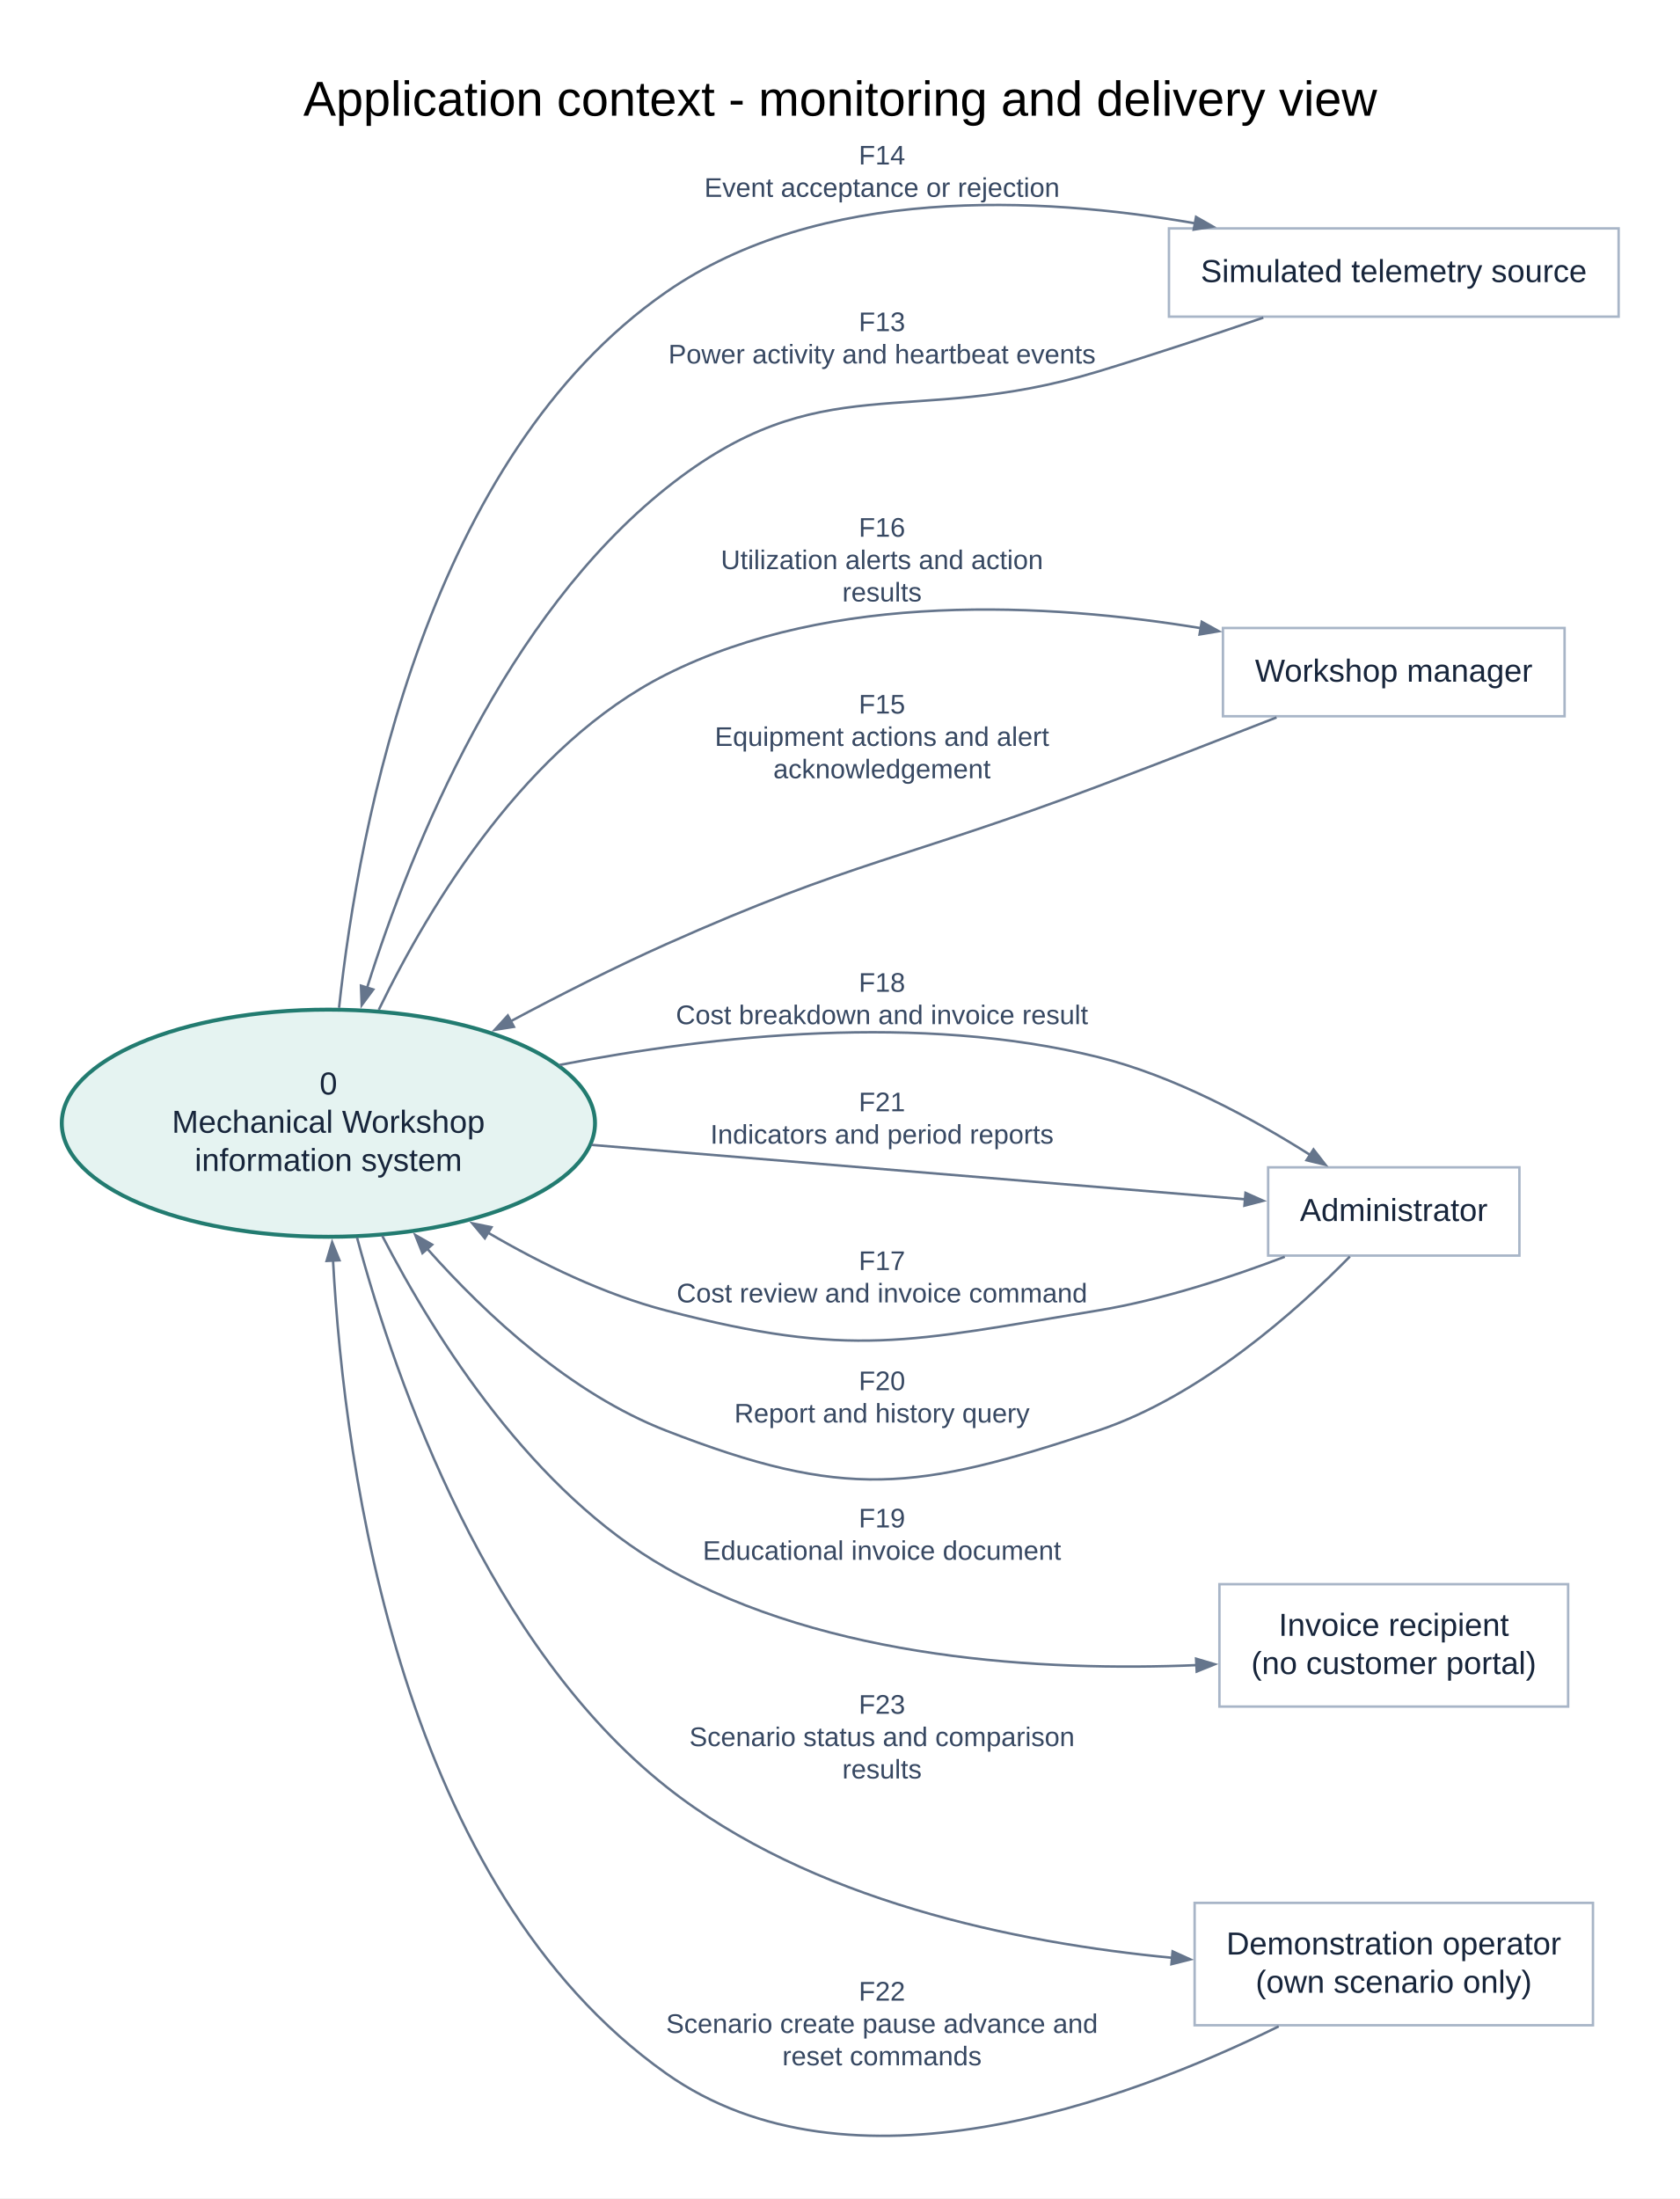
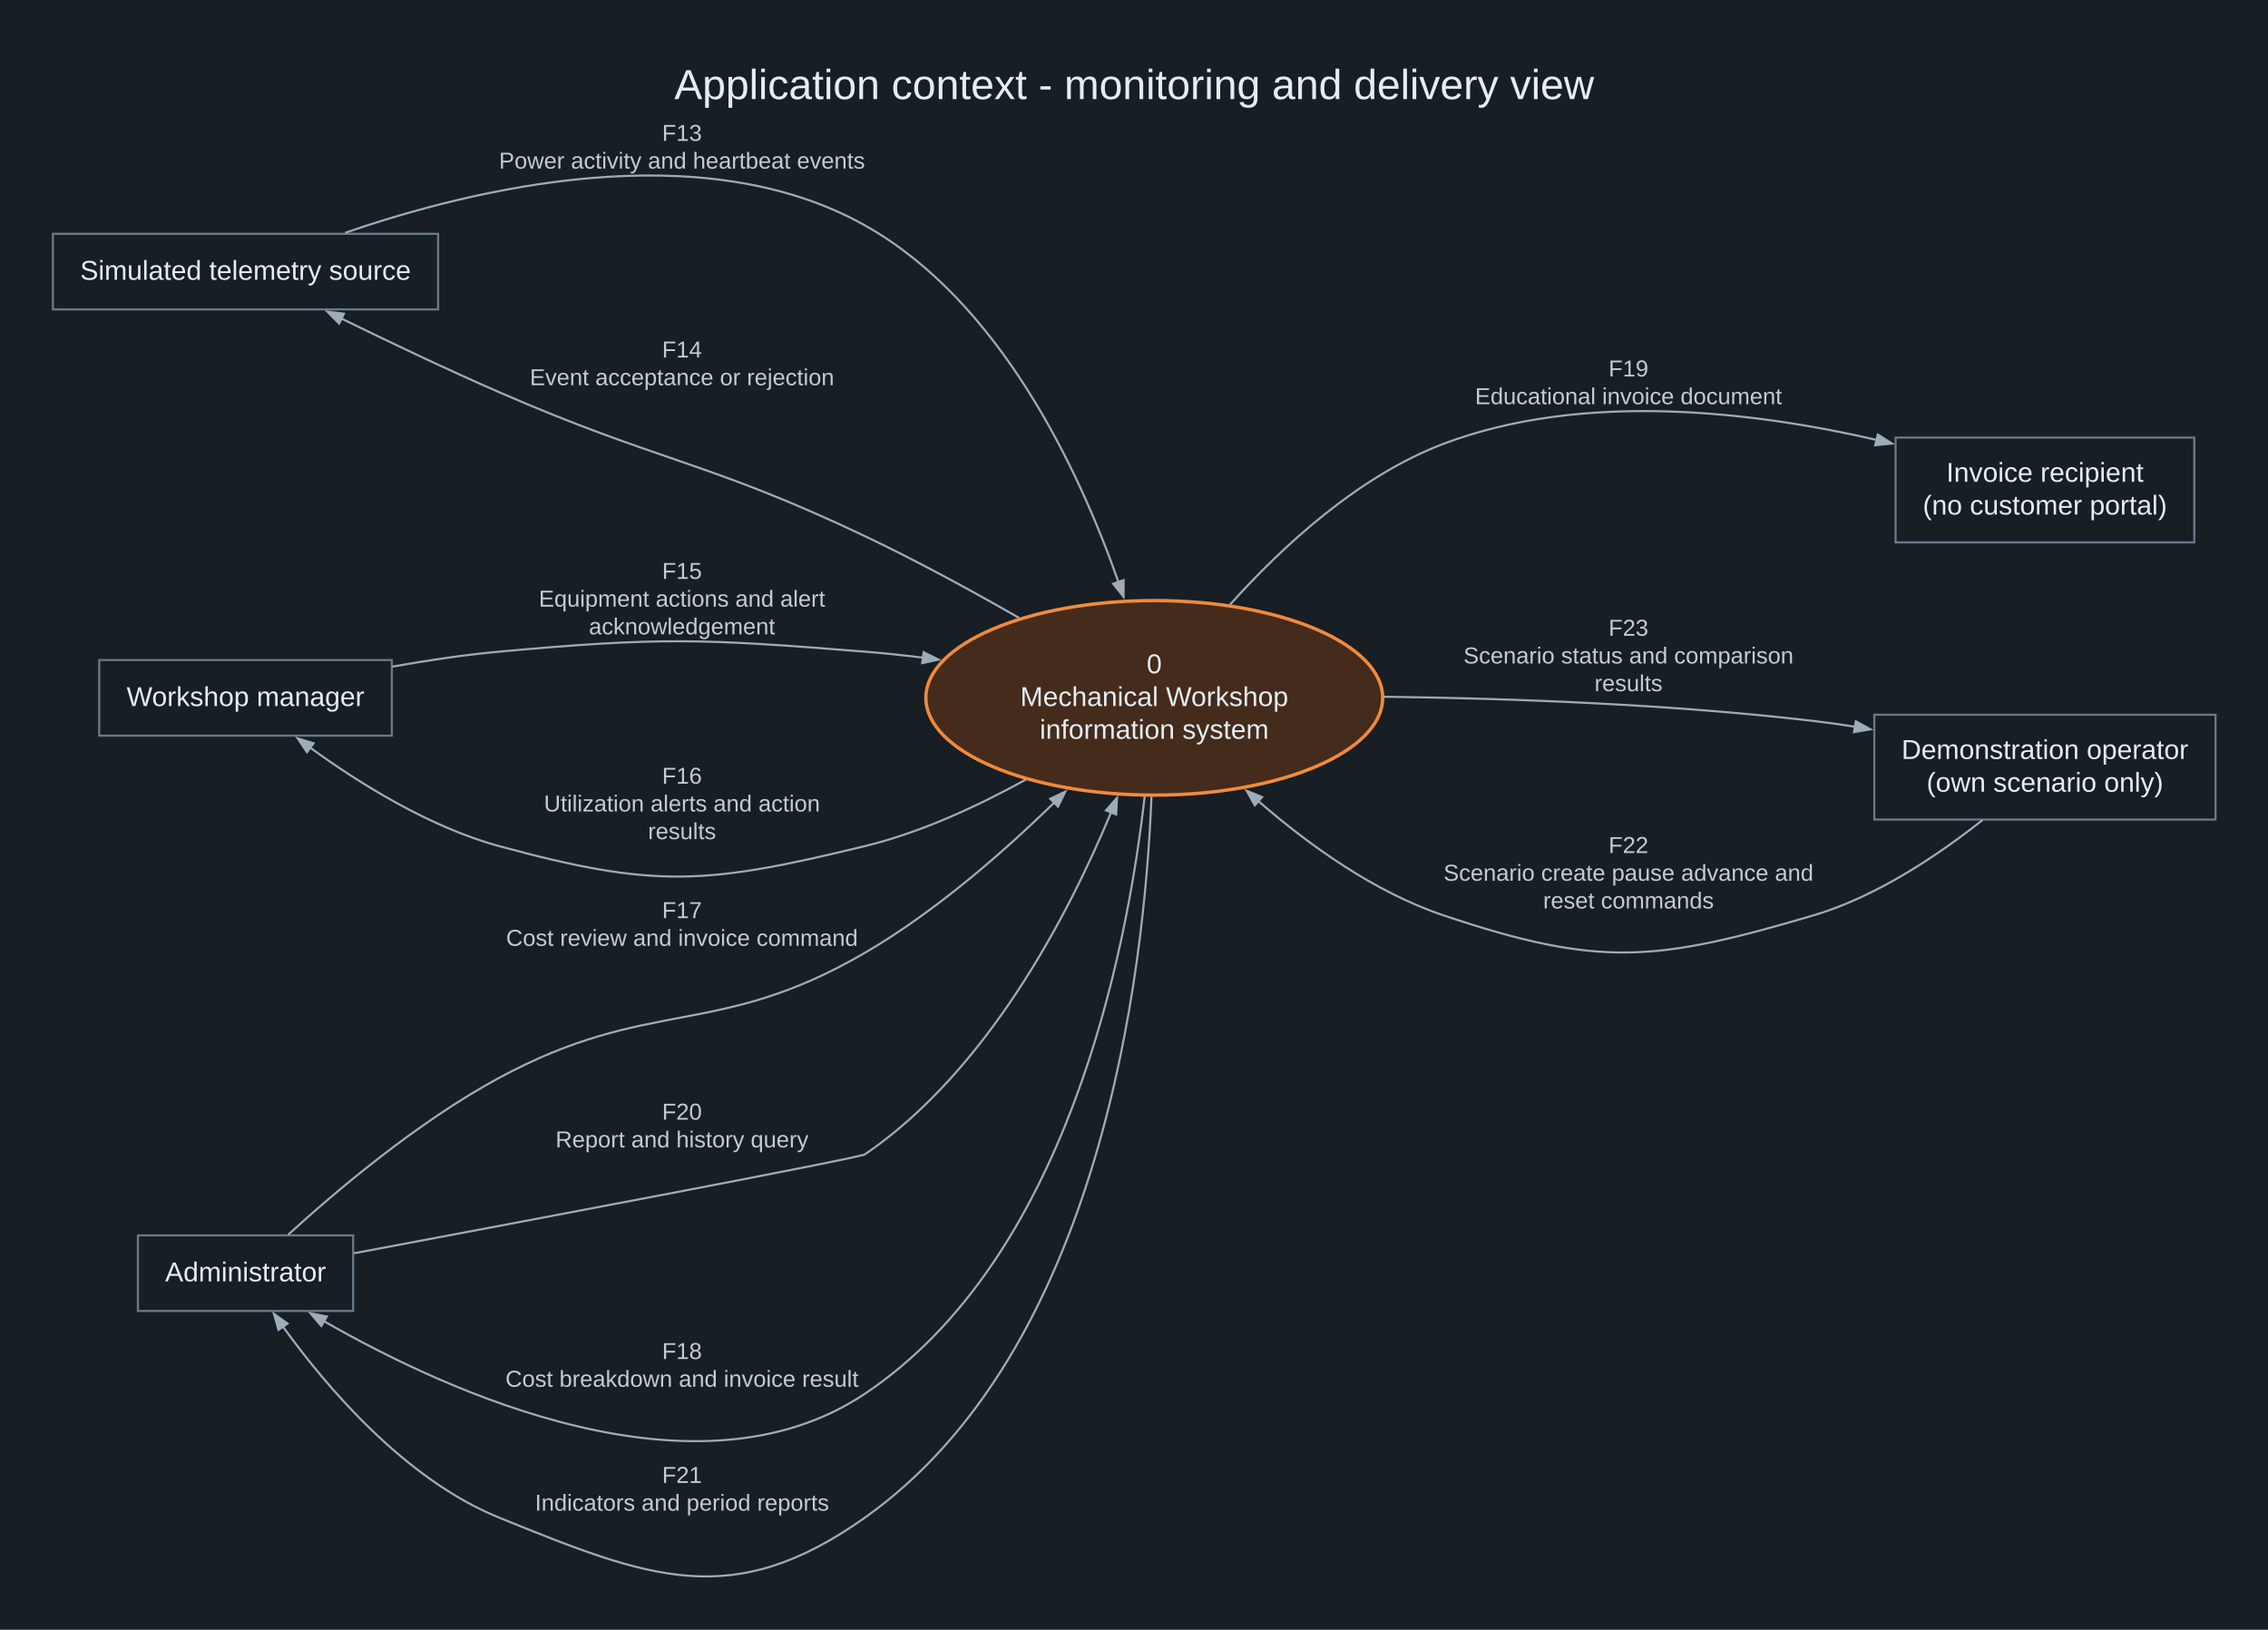
- <svg xmlns="http://www.w3.org/2000/svg" width="685pt" height="897pt" viewBox="0.00 0.00 685.00 897.00">
-   <g id="graph0" class="graph" transform="scale(1 1) rotate(0) translate(25.2 871.49)">
-     <polygon fill="#ffffff" stroke="none" points="-25.2,25.2 -25.2,-871.49 660.27,-871.49 660.27,25.2 -25.2,25.2" />
-     <text xml:space="preserve" text-anchor="middle" x="317.53" y="-824.29" font-family="Arial" font-size="20.00">Application context - monitoring and delivery view</text>
+ <svg xmlns="http://www.w3.org/2000/svg" width="1080pt" height="776pt" viewBox="0.00 0.00 1080.00 776.00">
+   <g id="graph0" class="graph" transform="scale(1 1) rotate(0) translate(25.2 750.98)">
+     <polygon fill="#171e24" stroke="none" points="-25.2,25.2 -25.2,-750.98 1055.02,-750.98 1055.02,25.2 -25.2,25.2" />
+     <text xml:space="preserve" text-anchor="middle" x="514.91" y="-703.78" font-family="Arial" font-size="20.00" fill="#e5edf3">Application context - monitoring and delivery view</text>
    <g id="node1" class="node">
-       <ellipse fill="#e5f3f1" stroke="#227b70" stroke-width="1.6" cx="108.76" cy="-413.32" rx="108.76" ry="46.33" />
-       <text xml:space="preserve" text-anchor="middle" x="108.76" y="-425.02" font-family="Arial" font-size="13.00" fill="#17253b">0</text>
-       <text xml:space="preserve" text-anchor="middle" x="108.76" y="-409.42" font-family="Arial" font-size="13.00" fill="#17253b">Mechanical Workshop</text>
-       <text xml:space="preserve" text-anchor="middle" x="108.76" y="-393.82" font-family="Arial" font-size="13.00" fill="#17253b">information system</text>
+       <ellipse fill="#442b1c" stroke="#f28a3a" stroke-width="1.6" cx="524.45" cy="-418.62" rx="108.76" ry="46.33" />
+       <text xml:space="preserve" text-anchor="middle" x="524.45" y="-430.32" font-family="Arial" font-size="13.00" fill="#e5edf3">0</text>
+       <text xml:space="preserve" text-anchor="middle" x="524.45" y="-414.72" font-family="Arial" font-size="13.00" fill="#e5edf3">Mechanical Workshop</text>
+       <text xml:space="preserve" text-anchor="middle" x="524.45" y="-399.12" font-family="Arial" font-size="13.00" fill="#e5edf3">information system</text>
    </g>
    <g id="node2" class="node">
-       <polygon fill="#ffffff" stroke="#a8b5c7" points="635.07,-778.32 451.64,-778.32 451.64,-742.32 635.07,-742.32 635.07,-778.32" />
-       <text xml:space="preserve" text-anchor="middle" x="543.35" y="-756.42" font-family="Arial" font-size="13.00" fill="#17253b">Simulated telemetry source</text>
+       <polygon fill="#171e24" stroke="#697b8b" points="183.43,-639.62 0,-639.62 0,-603.62 183.43,-603.62 183.43,-639.62" />
+       <text xml:space="preserve" text-anchor="middle" x="91.72" y="-617.72" font-family="Arial" font-size="13.00" fill="#e5edf3">Simulated telemetry source</text>
    </g>
    <g id="edge2" class="edge">
-       <path fill="none" stroke="#65758c" d="M113.1,-460.39C121.31,-536.54 149.57,-684.97 246.51,-752.32 309.11,-795.81 398.49,-791.59 462.61,-780.34" />
-       <polygon fill="#65758c" stroke="#65758c" points="462.69,-783 469.6,-779.06 461.74,-777.83 462.69,-783" />
-       <text xml:space="preserve" text-anchor="middle" x="334.58" y="-804.39" font-family="Arial" font-size="11.00" fill="#374862">F14</text>
-       <text xml:space="preserve" text-anchor="middle" x="334.58" y="-791.19" font-family="Arial" font-size="11.00" fill="#374862">Event acceptance or rejection</text>
+       <path fill="none" stroke="#9eacb7" d="M460.06,-456.71C437.29,-469.75 411.18,-483.98 386.7,-495.62 311.53,-531.37 288.73,-530.96 212.43,-564.22 187.31,-575.17 159.7,-588.33 137.33,-599.29" />
+       <polygon fill="#9eacb7" stroke="#9eacb7" points="136.27,-596.88 130.7,-602.55 138.59,-601.59 136.27,-596.88" />
+       <text xml:space="preserve" text-anchor="middle" x="299.56" y="-580.72" font-family="Arial" font-size="11.00" fill="#c0ccd6">F14</text>
+       <text xml:space="preserve" text-anchor="middle" x="299.56" y="-567.52" font-family="Arial" font-size="11.00" fill="#c0ccd6">Event acceptance or rejection</text>
    </g>
    <g id="node3" class="node">
-       <polygon fill="#ffffff" stroke="#a8b5c7" points="613.03,-615.32 473.67,-615.32 473.67,-579.32 613.03,-579.32 613.03,-615.32" />
-       <text xml:space="preserve" text-anchor="middle" x="543.35" y="-593.42" font-family="Arial" font-size="13.00" fill="#17253b">Workshop manager</text>
+       <polygon fill="#171e24" stroke="#697b8b" points="161.39,-436.62 22.04,-436.62 22.04,-400.62 161.39,-400.62 161.39,-436.62" />
+       <text xml:space="preserve" text-anchor="middle" x="91.72" y="-414.72" font-family="Arial" font-size="13.00" fill="#e5edf3">Workshop manager</text>
    </g>
    <g id="edge4" class="edge">
-       <path fill="none" stroke="#65758c" d="M129.32,-459.61C150.82,-503.85 190,-567.89 246.51,-596.32 314.32,-630.45 402.44,-625.5 464.82,-615.23" />
-       <polygon fill="#65758c" stroke="#65758c" points="465.01,-617.86 471.96,-614 464.12,-612.68 465.01,-617.86" />
-       <text xml:space="preserve" text-anchor="middle" x="334.58" y="-652.55" font-family="Arial" font-size="11.00" fill="#374862">F16</text>
-       <text xml:space="preserve" text-anchor="middle" x="334.58" y="-639.35" font-family="Arial" font-size="11.00" fill="#374862">Utilization alerts and action</text>
-       <text xml:space="preserve" text-anchor="middle" x="334.58" y="-626.15" font-family="Arial" font-size="11.00" fill="#374862">results</text>
+       <path fill="none" stroke="#9eacb7" d="M463.28,-379.69C440.27,-366.97 413.18,-354.45 386.7,-348.02 311.43,-329.74 287.15,-327.63 212.43,-348.02 179.03,-357.13 145.47,-378.21 122.41,-394.97" />
+       <polygon fill="#9eacb7" stroke="#9eacb7" points="120.99,-392.76 116.53,-399.34 124.11,-396.98 120.99,-392.76" />
+       <text xml:space="preserve" text-anchor="middle" x="299.56" y="-377.72" font-family="Arial" font-size="11.00" fill="#c0ccd6">F16</text>
+       <text xml:space="preserve" text-anchor="middle" x="299.56" y="-364.52" font-family="Arial" font-size="11.00" fill="#c0ccd6">Utilization alerts and action</text>
+       <text xml:space="preserve" text-anchor="middle" x="299.56" y="-351.32" font-family="Arial" font-size="11.00" fill="#c0ccd6">results</text>
    </g>
    <g id="node4" class="node">
-       <polygon fill="#ffffff" stroke="#a8b5c7" points="594.6,-395.32 492.1,-395.32 492.1,-359.32 594.6,-359.32 594.6,-395.32" />
-       <text xml:space="preserve" text-anchor="middle" x="543.35" y="-373.42" font-family="Arial" font-size="13.00" fill="#17253b">Administrator</text>
+       <polygon fill="#171e24" stroke="#697b8b" points="142.96,-162.62 40.47,-162.62 40.47,-126.62 142.96,-126.62 142.96,-162.62" />
+       <text xml:space="preserve" text-anchor="middle" x="91.72" y="-140.72" font-family="Arial" font-size="13.00" fill="#e5edf3">Administrator</text>
    </g>
    <g id="edge6" class="edge">
-       <path fill="none" stroke="#65758c" d="M203.06,-437.08C265.92,-449.28 350.26,-458.21 422.64,-440.32 453.98,-432.58 486.18,-414.99 509.28,-400.36" />
-       <polygon fill="#65758c" stroke="#65758c" points="510.61,-402.63 515.48,-396.35 507.76,-398.22 510.61,-402.63" />
-       <text xml:space="preserve" text-anchor="middle" x="334.58" y="-466.92" font-family="Arial" font-size="11.00" fill="#374862">F18</text>
-       <text xml:space="preserve" text-anchor="middle" x="334.58" y="-453.72" font-family="Arial" font-size="11.00" fill="#374862">Cost breakdown and invoice result</text>
+       <path fill="none" stroke="#9eacb7" d="M519.88,-371.67C511.35,-296.59 482.65,-151.43 386.7,-87.22 306.45,-33.53 187.97,-87.91 128.92,-121.84" />
+       <polygon fill="#9eacb7" stroke="#9eacb7" points="127.8,-119.46 122.65,-125.51 130.45,-123.99 127.8,-119.46" />
+       <text xml:space="preserve" text-anchor="middle" x="299.56" y="-103.72" font-family="Arial" font-size="11.00" fill="#c0ccd6">F18</text>
+       <text xml:space="preserve" text-anchor="middle" x="299.56" y="-90.52" font-family="Arial" font-size="11.00" fill="#c0ccd6">Cost breakdown and invoice result</text>
    </g>
    <g id="edge9" class="edge">
-       <path fill="none" stroke="#65758c" d="M216.14,-404.47C300.05,-397.49 414.04,-388 482.67,-382.29" />
-       <polygon fill="#65758c" stroke="#65758c" points="482.87,-384.91 490.12,-381.67 482.43,-379.68 482.87,-384.91" />
-       <text xml:space="preserve" text-anchor="middle" x="334.58" y="-418.18" font-family="Arial" font-size="11.00" fill="#374862">F21</text>
-       <text xml:space="preserve" text-anchor="middle" x="334.58" y="-404.98" font-family="Arial" font-size="11.00" fill="#374862">Indicators and period reports</text>
+       <path fill="none" stroke="#9eacb7" d="M523.13,-371.58C519.69,-286.3 498.73,-107.68 386.7,-28.22 323.52,16.59 284.19,0.92 212.43,-28.22 167.31,-46.54 129.86,-90.94 109.44,-119.3" />
+       <polygon fill="#9eacb7" stroke="#9eacb7" points="107.42,-117.61 105.25,-125.25 111.71,-120.63 107.42,-117.61" />
+       <text xml:space="preserve" text-anchor="middle" x="299.56" y="-44.72" font-family="Arial" font-size="11.00" fill="#c0ccd6">F21</text>
+       <text xml:space="preserve" text-anchor="middle" x="299.56" y="-31.52" font-family="Arial" font-size="11.00" fill="#c0ccd6">Indicators and period reports</text>
    </g>
    <g id="node5" class="node">
-       <polygon fill="#ffffff" stroke="#a8b5c7" points="614.47,-225.28 472.23,-225.28 472.23,-175.36 614.47,-175.36 614.47,-225.28" />
-       <text xml:space="preserve" text-anchor="middle" x="543.35" y="-204.22" font-family="Arial" font-size="13.00" fill="#17253b">Invoice recipient</text>
-       <text xml:space="preserve" text-anchor="middle" x="543.35" y="-188.62" font-family="Arial" font-size="13.00" fill="#17253b">(no customer portal)</text>
+       <polygon fill="#171e24" stroke="#697b8b" points="1019.7,-542.58 877.46,-542.58 877.46,-492.66 1019.7,-492.66 1019.7,-542.58" />
+       <text xml:space="preserve" text-anchor="middle" x="948.58" y="-521.52" font-family="Arial" font-size="13.00" fill="#e5edf3">Invoice recipient</text>
+       <text xml:space="preserve" text-anchor="middle" x="948.58" y="-505.92" font-family="Arial" font-size="13.00" fill="#e5edf3">(no customer portal)</text>
    </g>
    <g id="edge7" class="edge">
-       <path fill="none" stroke="#65758c" d="M130.7,-367.43C152.91,-324.55 192.3,-262.65 246.51,-231.92 312.61,-194.46 400.41,-189.62 463.16,-192.27" />
-       <polygon fill="#65758c" stroke="#65758c" points="462.71,-194.88 470.33,-192.62 462.97,-189.64 462.71,-194.88" />
-       <text xml:space="preserve" text-anchor="middle" x="334.58" y="-248.42" font-family="Arial" font-size="11.00" fill="#374862">F19</text>
-       <text xml:space="preserve" text-anchor="middle" x="334.58" y="-235.22" font-family="Arial" font-size="11.00" fill="#374862">Educational invoice document</text>
+       <path fill="none" stroke="#9eacb7" d="M560.58,-463.08C585.55,-490.9 621.74,-524.29 662.21,-539.62 728.64,-564.79 809.88,-554.98 868.66,-541.42" />
+       <polygon fill="#9eacb7" stroke="#9eacb7" points="869.01,-544.03 875.7,-539.74 867.79,-538.93 869.01,-544.03" />
+       <text xml:space="preserve" text-anchor="middle" x="750.27" y="-571.68" font-family="Arial" font-size="11.00" fill="#c0ccd6">F19</text>
+       <text xml:space="preserve" text-anchor="middle" x="750.27" y="-558.48" font-family="Arial" font-size="11.00" fill="#c0ccd6">Educational invoice document</text>
    </g>
    <g id="node6" class="node">
-       <polygon fill="#ffffff" stroke="#a8b5c7" points="624.6,-95.28 462.11,-95.28 462.11,-45.36 624.6,-45.36 624.6,-95.28" />
-       <text xml:space="preserve" text-anchor="middle" x="543.35" y="-74.22" font-family="Arial" font-size="13.00" fill="#17253b">Demonstration operator</text>
-       <text xml:space="preserve" text-anchor="middle" x="543.35" y="-58.62" font-family="Arial" font-size="13.00" fill="#17253b">(own scenario only)</text>
+       <polygon fill="#171e24" stroke="#697b8b" points="1029.82,-410.58 867.33,-410.58 867.33,-360.66 1029.82,-360.66 1029.82,-410.58" />
+       <text xml:space="preserve" text-anchor="middle" x="948.58" y="-389.52" font-family="Arial" font-size="13.00" fill="#e5edf3">Demonstration operator</text>
+       <text xml:space="preserve" text-anchor="middle" x="948.58" y="-373.92" font-family="Arial" font-size="13.00" fill="#e5edf3">(own scenario only)</text>
    </g>
    <g id="edge11" class="edge">
-       <path fill="none" stroke="#65758c" d="M120.44,-366.67C136.86,-305.74 174.29,-200.11 246.51,-142.72 305.13,-96.15 389.41,-78.95 453.03,-72.87" />
-       <polygon fill="#65758c" stroke="#65758c" points="453.12,-75.5 460.35,-72.22 452.65,-70.27 453.12,-75.5" />
-       <text xml:space="preserve" text-anchor="middle" x="334.58" y="-172.42" font-family="Arial" font-size="11.00" fill="#374862">F23</text>
-       <text xml:space="preserve" text-anchor="middle" x="334.58" y="-159.22" font-family="Arial" font-size="11.00" fill="#374862">Scenario status and comparison</text>
-       <text xml:space="preserve" text-anchor="middle" x="334.58" y="-146.02" font-family="Arial" font-size="11.00" fill="#374862">results</text>
+       <path fill="none" stroke="#9eacb7" d="M633.66,-419.16C694.07,-418.38 770.59,-415.58 838.33,-407.62 844.89,-406.85 851.63,-405.89 858.4,-404.82" />
+       <polygon fill="#9eacb7" stroke="#9eacb7" points="858.52,-407.46 865.49,-403.64 857.66,-402.28 858.52,-407.46" />
+       <text xml:space="preserve" text-anchor="middle" x="750.27" y="-448.2" font-family="Arial" font-size="11.00" fill="#c0ccd6">F23</text>
+       <text xml:space="preserve" text-anchor="middle" x="750.27" y="-435" font-family="Arial" font-size="11.00" fill="#c0ccd6">Scenario status and comparison</text>
+       <text xml:space="preserve" text-anchor="middle" x="750.27" y="-421.8" font-family="Arial" font-size="11.00" fill="#c0ccd6">results</text>
    </g>
    <g id="edge1" class="edge">
-       <path fill="none" stroke="#65758c" d="M490.13,-741.92C469.24,-734.76 444.89,-726.68 422.64,-719.92 345.05,-696.37 309.85,-722.96 246.51,-672.32 181.03,-619.96 143.17,-527.6 124.51,-468.49" />
-       <polygon fill="#65758c" stroke="#65758c" points="127.06,-467.86 122.34,-461.47 122.05,-469.41 127.06,-467.86" />
-       <text xml:space="preserve" text-anchor="middle" x="334.58" y="-736.42" font-family="Arial" font-size="11.00" fill="#374862">F13</text>
-       <text xml:space="preserve" text-anchor="middle" x="334.58" y="-723.22" font-family="Arial" font-size="11.00" fill="#374862">Power activity and heartbeat events</text>
+       <path fill="none" stroke="#9eacb7" d="M139.2,-640.11C200.23,-661.2 308.74,-687.46 386.7,-643.62 450.8,-607.57 488.35,-527.96 507.4,-473.78" />
+       <polygon fill="#9eacb7" stroke="#9eacb7" points="509.86,-474.69 509.8,-466.75 504.89,-472.99 509.86,-474.69" />
+       <text xml:space="preserve" text-anchor="middle" x="299.56" y="-683.88" font-family="Arial" font-size="11.00" fill="#c0ccd6">F13</text>
+       <text xml:space="preserve" text-anchor="middle" x="299.56" y="-670.68" font-family="Arial" font-size="11.00" fill="#c0ccd6">Power activity and heartbeat events</text>
    </g>
    <g id="edge3" class="edge">
-       <path fill="none" stroke="#65758c" d="M495.53,-578.84C473.46,-570.19 446.74,-559.82 422.64,-550.72 344.66,-521.29 322.6,-520.34 246.51,-486.32 225.49,-476.92 203.24,-465.65 182.94,-454.81" />
-       <polygon fill="#65758c" stroke="#65758c" points="184.44,-452.64 176.59,-451.4 181.95,-457.26 184.44,-452.64" />
-       <text xml:space="preserve" text-anchor="middle" x="334.58" y="-580.42" font-family="Arial" font-size="11.00" fill="#374862">F15</text>
-       <text xml:space="preserve" text-anchor="middle" x="334.58" y="-567.22" font-family="Arial" font-size="11.00" fill="#374862">Equipment actions and alert</text>
-       <text xml:space="preserve" text-anchor="middle" x="334.58" y="-554.02" font-family="Arial" font-size="11.00" fill="#374862">acknowledgement</text>
+       <path fill="none" stroke="#9eacb7" d="M161.74,-433.51C178.27,-436.46 195.91,-439.11 212.43,-440.62 289.56,-447.65 309.49,-446.79 386.7,-440.62 395.69,-439.9 404.98,-438.92 414.29,-437.77" />
+       <polygon fill="#9eacb7" stroke="#9eacb7" points="414.62,-440.37 421.72,-436.81 413.94,-435.17 414.62,-440.37" />
+       <text xml:space="preserve" text-anchor="middle" x="299.56" y="-475.27" font-family="Arial" font-size="11.00" fill="#c0ccd6">F15</text>
+       <text xml:space="preserve" text-anchor="middle" x="299.56" y="-462.07" font-family="Arial" font-size="11.00" fill="#c0ccd6">Equipment actions and alert</text>
+       <text xml:space="preserve" text-anchor="middle" x="299.56" y="-448.87" font-family="Arial" font-size="11.00" fill="#c0ccd6">acknowledgement</text>
    </g>
    <g id="edge5" class="edge">
-       <path fill="none" stroke="#65758c" d="M498.88,-358.84C476.54,-350.33 448.61,-341.19 422.64,-336.92 345.4,-324.24 322.27,-317.2 246.51,-336.92 221.32,-343.48 195.85,-355.82 173.83,-368.69" />
-       <polygon fill="#65758c" stroke="#65758c" points="172.58,-366.38 167.49,-372.48 175.28,-370.89 172.58,-366.38" />
-       <text xml:space="preserve" text-anchor="middle" x="334.58" y="-353.42" font-family="Arial" font-size="11.00" fill="#374862">F17</text>
-       <text xml:space="preserve" text-anchor="middle" x="334.58" y="-340.22" font-family="Arial" font-size="11.00" fill="#374862">Cost review and invoice command</text>
+       <path fill="none" stroke="#9eacb7" d="M112.04,-162.95C134.59,-183.53 173.75,-216.74 212.43,-237.62 284.46,-276.5 315.98,-256 386.7,-297.22 419.82,-316.53 452.13,-344.63 477.01,-368.94" />
+       <polygon fill="#9eacb7" stroke="#9eacb7" points="474.92,-370.56 482.1,-373.97 478.61,-366.83 474.92,-370.56" />
+       <text xml:space="preserve" text-anchor="middle" x="299.56" y="-313.72" font-family="Arial" font-size="11.00" fill="#c0ccd6">F17</text>
+       <text xml:space="preserve" text-anchor="middle" x="299.56" y="-300.52" font-family="Arial" font-size="11.00" fill="#c0ccd6">Cost review and invoice command</text>
    </g>
    <g id="edge8" class="edge">
-       <path fill="none" stroke="#65758c" d="M525.45,-358.93C504.01,-337.1 464.73,-301.91 422.64,-287.92 348.35,-263.25 319.46,-259.54 246.51,-287.92 207.88,-302.95 173.53,-334.56 148.92,-362.28" />
-       <polygon fill="#65758c" stroke="#65758c" points="147.13,-360.34 144.19,-367.72 151.09,-363.78 147.13,-360.34" />
-       <text xml:space="preserve" text-anchor="middle" x="334.58" y="-304.42" font-family="Arial" font-size="11.00" fill="#374862">F20</text>
-       <text xml:space="preserve" text-anchor="middle" x="334.58" y="-291.22" font-family="Arial" font-size="11.00" fill="#374862">Report and history query</text>
+       <path fill="none" stroke="#9eacb7" d="M143.39,-154.11C226.81,-169.78 384.18,-199.5 386.7,-201.22 444.58,-240.79 482.95,-313.78 503.94,-364.19" />
+       <polygon fill="#9eacb7" stroke="#9eacb7" points="501.45,-365.04 506.71,-370.99 506.31,-363.06 501.45,-365.04" />
+       <text xml:space="preserve" text-anchor="middle" x="299.56" y="-217.72" font-family="Arial" font-size="11.00" fill="#c0ccd6">F20</text>
+       <text xml:space="preserve" text-anchor="middle" x="299.56" y="-204.52" font-family="Arial" font-size="11.00" fill="#c0ccd6">Report and history query</text>
    </g>
    <g id="edge10" class="edge">
-       <path fill="none" stroke="#65758c" d="M496.4,-44.9C433.94,-14.15 321.46,27.3 246.51,-25.72 138.95,-101.83 115.41,-269.81 110.64,-357.53" />
-       <polygon fill="#65758c" stroke="#65758c" points="108.03,-357.14 110.29,-364.76 113.27,-357.4 108.03,-357.14" />
-       <text xml:space="preserve" text-anchor="middle" x="334.58" y="-55.42" font-family="Arial" font-size="11.00" fill="#374862">F22</text>
-       <text xml:space="preserve" text-anchor="middle" x="334.58" y="-42.22" font-family="Arial" font-size="11.00" fill="#374862">Scenario create pause advance and</text>
-       <text xml:space="preserve" text-anchor="middle" x="334.58" y="-29.02" font-family="Arial" font-size="11.00" fill="#374862">reset commands</text>
+       <path fill="none" stroke="#9eacb7" d="M918.85,-360.42C898.06,-343.95 868.44,-323.9 838.33,-315.02 763.26,-292.87 736.41,-290.09 662.21,-315.02 629.43,-326.03 598.26,-348.36 573.98,-369.48" />
+       <polygon fill="#9eacb7" stroke="#9eacb7" points="572.32,-367.44 568.45,-374.39 575.8,-371.37 572.32,-367.44" />
+       <text xml:space="preserve" text-anchor="middle" x="750.27" y="-344.72" font-family="Arial" font-size="11.00" fill="#c0ccd6">F22</text>
+       <text xml:space="preserve" text-anchor="middle" x="750.27" y="-331.52" font-family="Arial" font-size="11.00" fill="#c0ccd6">Scenario create pause advance and</text>
+       <text xml:space="preserve" text-anchor="middle" x="750.27" y="-318.32" font-family="Arial" font-size="11.00" fill="#c0ccd6">reset commands</text>
    </g>
  </g>
</svg>
